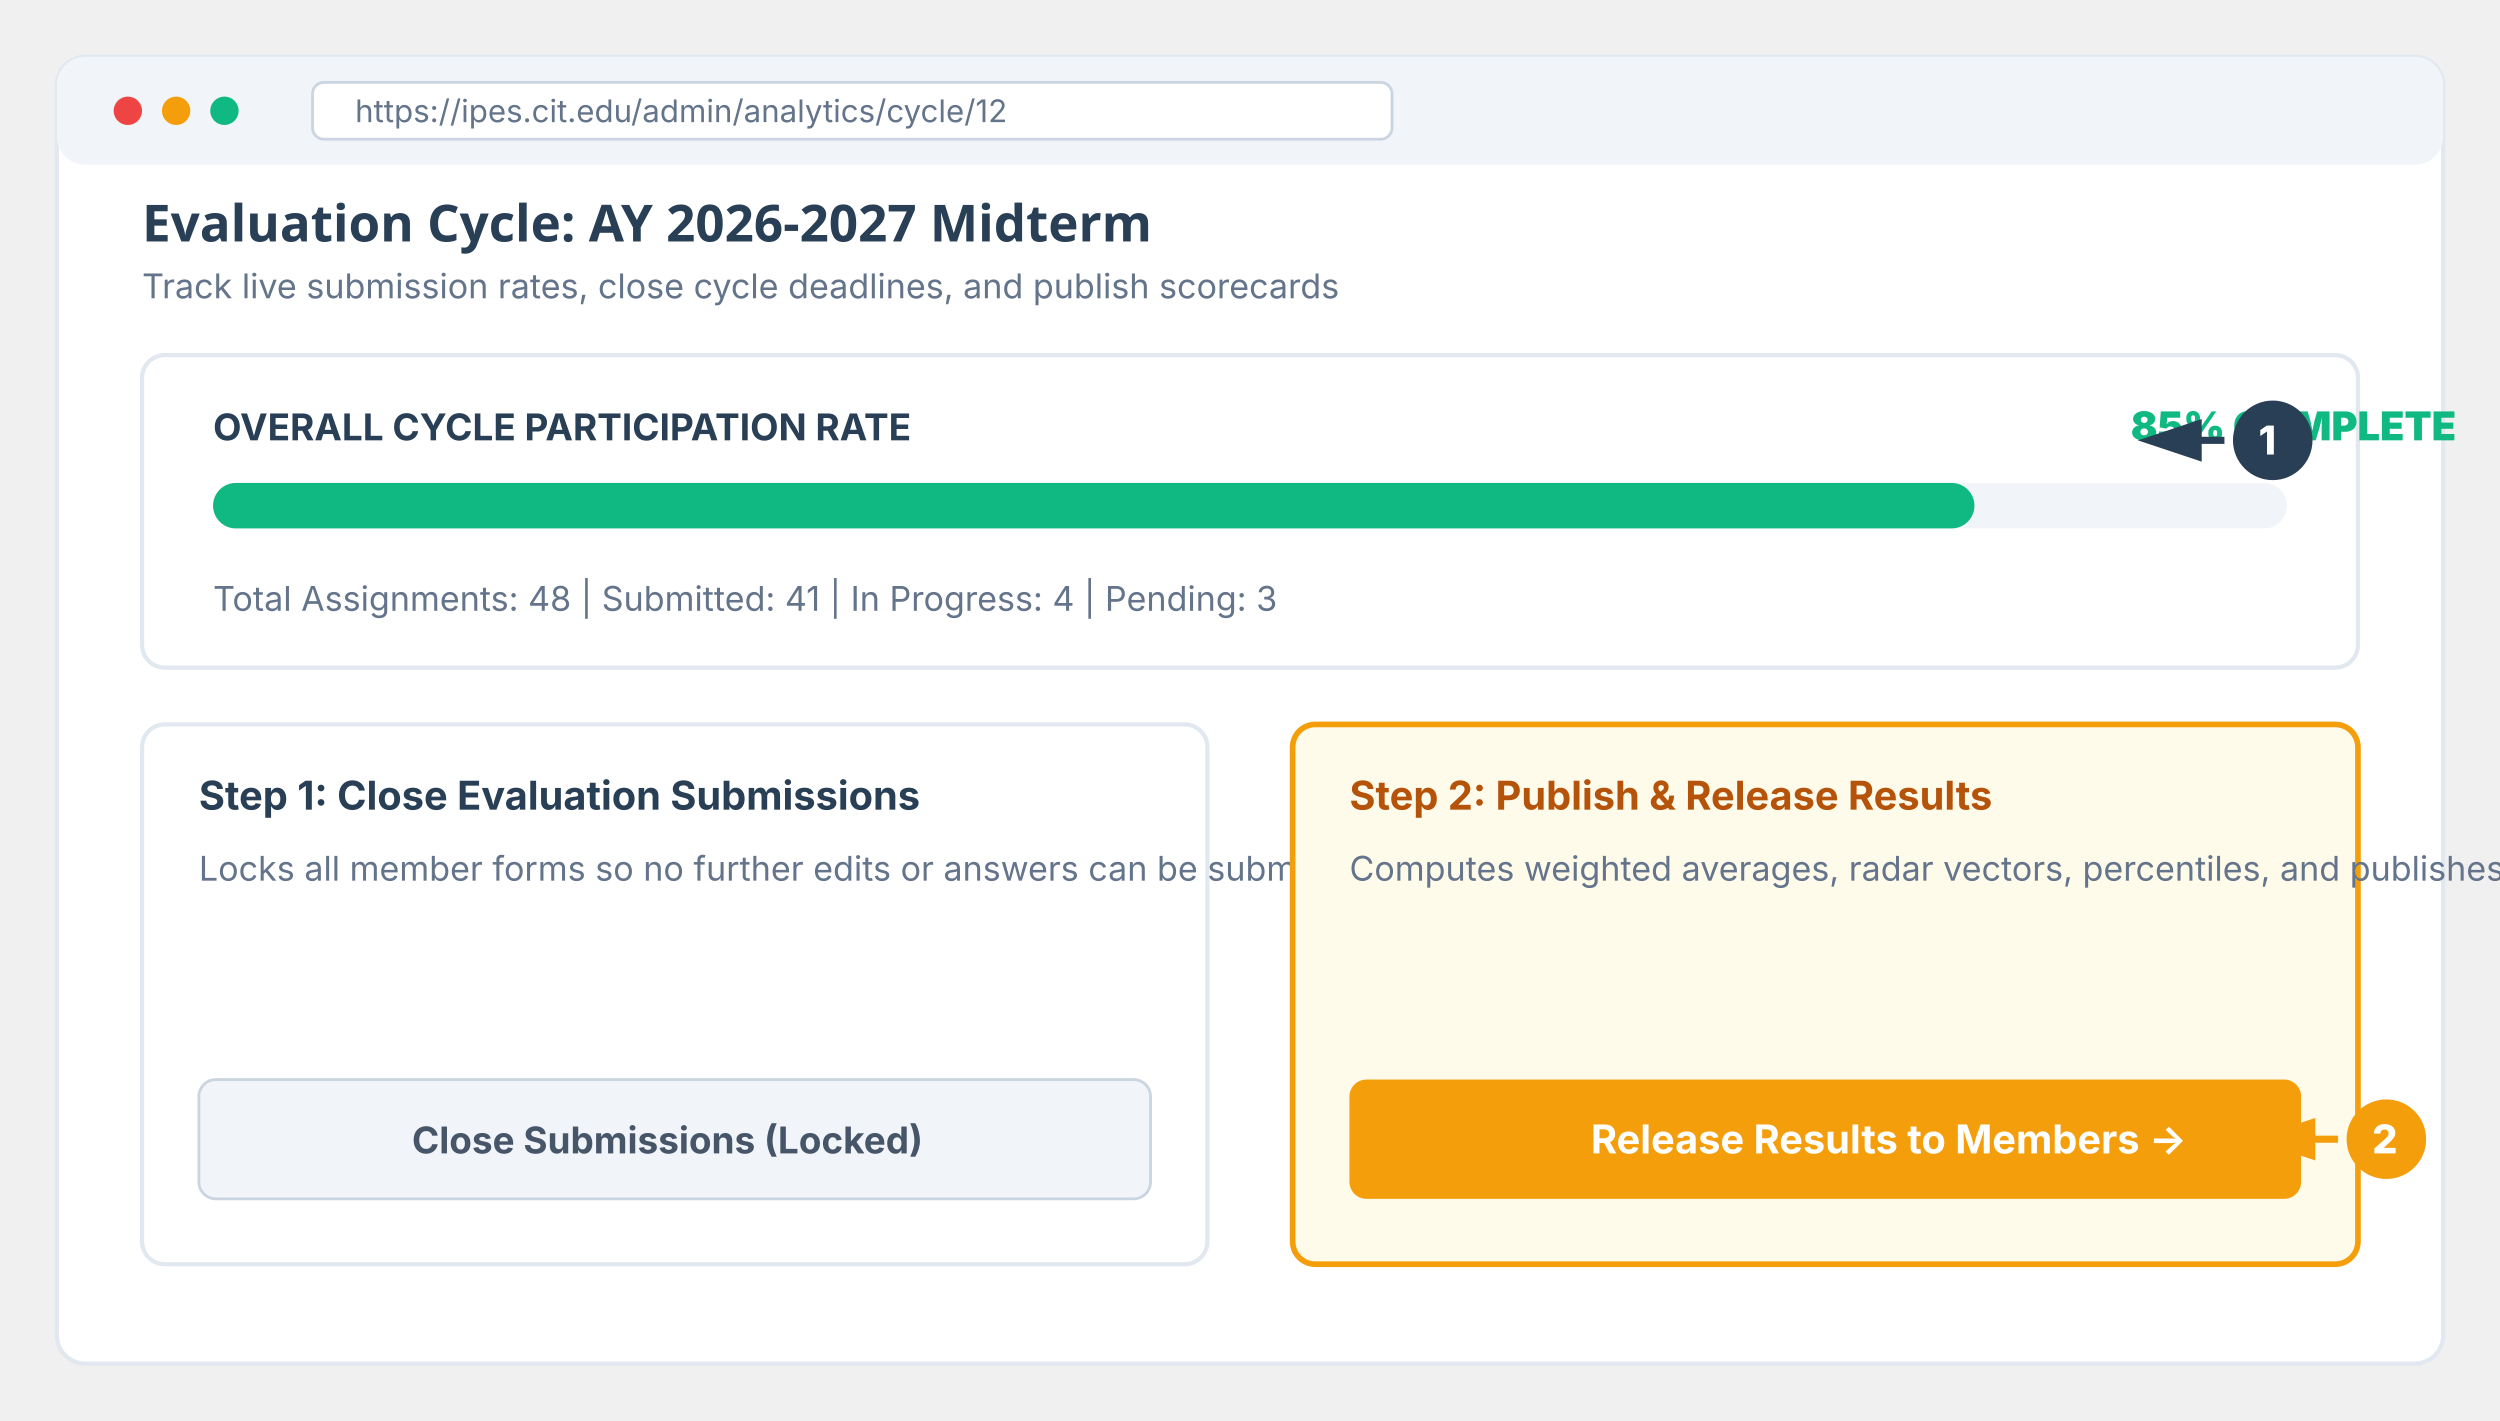
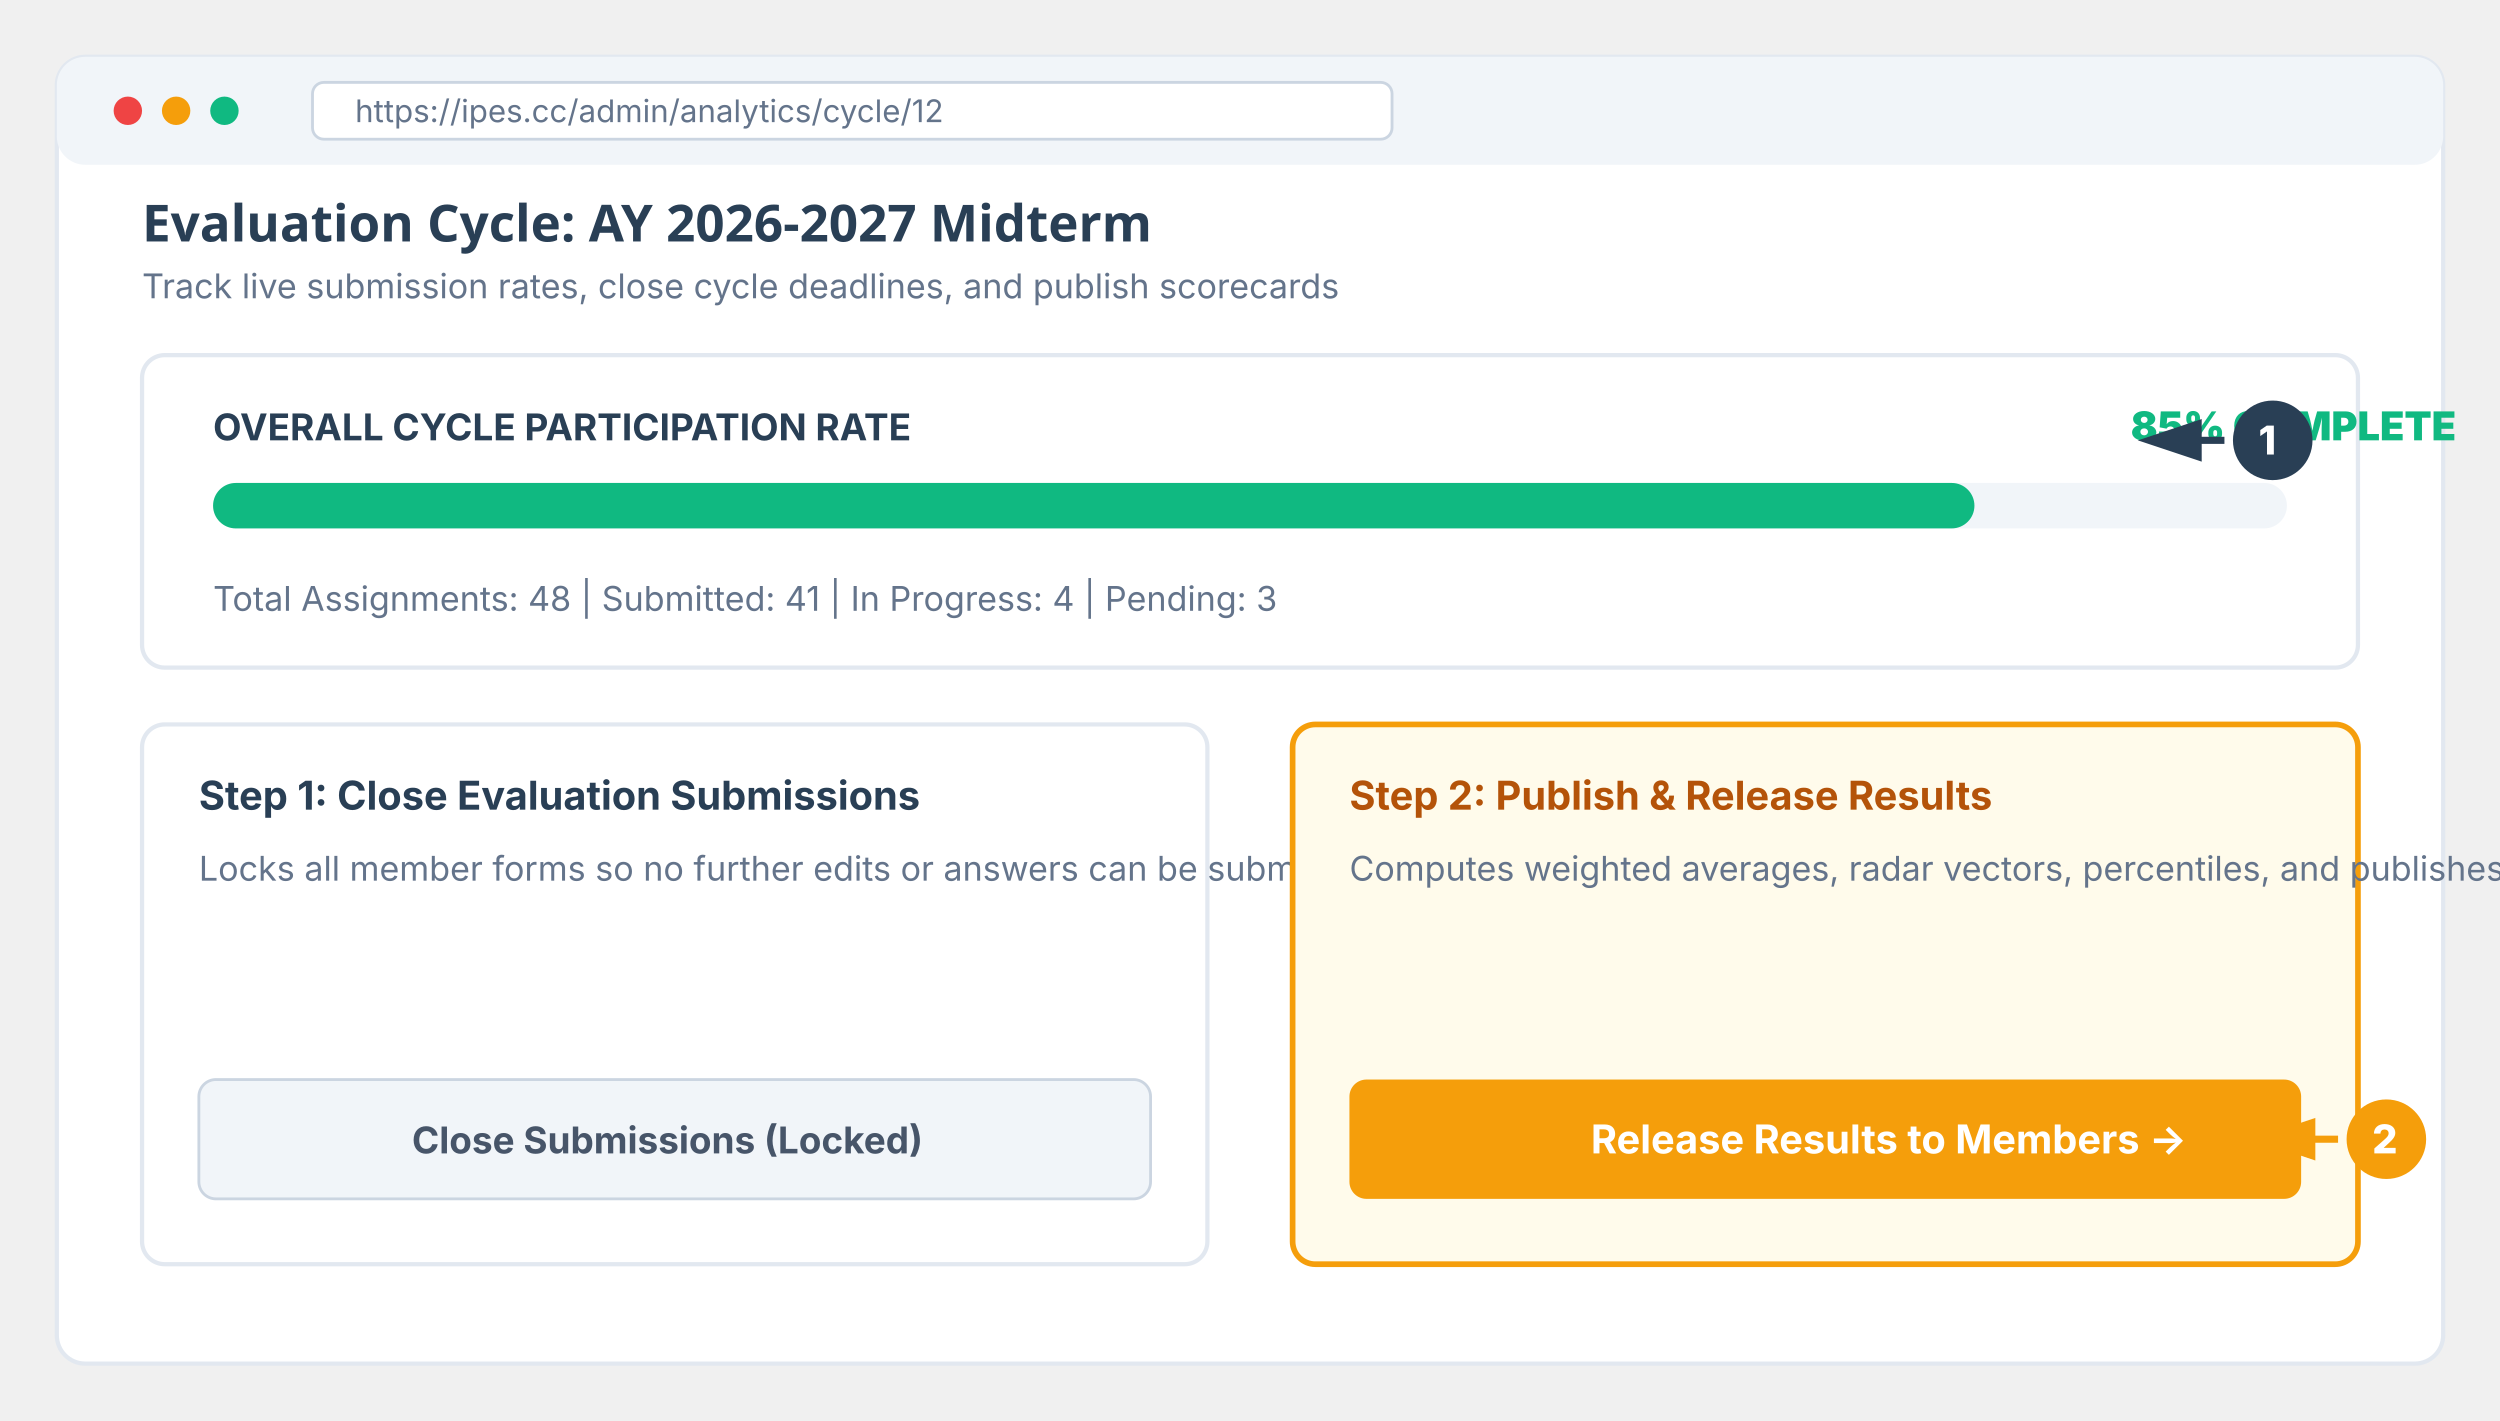
<svg xmlns="http://www.w3.org/2000/svg" viewBox="0 0 880 500" width="880" height="500" style="background:#f8fafc; border-radius:12px; font-family:'Inter',system-ui,sans-serif;">
  <defs>
    <marker id="arrow-amber-adm5" markerWidth="10" markerHeight="10" refX="6" refY="3" orient="auto">
      <path d="M0,0 L0,6 L9,3 z" fill="#f59e0b" />
    </marker>
    <marker id="arrow-navy-adm5" markerWidth="10" markerHeight="10" refX="6" refY="3" orient="auto">
      <path d="M0,0 L0,6 L9,3 z" fill="#293f55" />
    </marker>
  </defs>
  <rect x="20" y="20" width="840" height="460" rx="10" fill="#ffffff" stroke="#e2e8f0" stroke-width="1.5" />
  <rect x="20" y="20" width="840" height="38" rx="10" fill="#f1f5f9" />
  <circle cx="45" cy="39" r="5" fill="#ef4444" />
  <circle cx="62" cy="39" r="5" fill="#f59e0b" />
  <circle cx="79" cy="39" r="5" fill="#10b981" />
  <rect x="110" y="29" width="380" height="20" rx="4" fill="#ffffff" stroke="#cbd5e1" stroke-width="1" />
-   <text x="125" y="43" font-size="11" fill="#64748b">https://ipes.cit.edu/admin/analytics/cycle/12</text>
+   <text x="125" y="43" font-size="11" fill="#64748b">https://ipes.cc/admin/analytics/cycle/12</text>
  <text x="50" y="85" font-size="18" font-weight="700" fill="#293f55" font-family="'Montserrat', sans-serif">Evaluation Cycle: AY 2026-2027 Midterm</text>
  <text x="50" y="105" font-size="12" fill="#64748b">Track live submission rates, close cycle deadlines, and publish scorecards</text>
  <rect x="50" y="125" width="780" height="110" rx="8" fill="#ffffff" stroke="#e2e8f0" stroke-width="1.5" />
  <text x="75" y="155" font-size="13" font-weight="700" fill="#293f55">OVERALL CYCLE PARTICIPATION RATE</text>
  <text x="750" y="155" font-size="14" font-weight="900" fill="#10b981">85% COMPLETE</text>
  <rect x="75" y="170" width="730" height="16" rx="8" fill="#f1f5f9" />
  <rect x="75" y="170" width="620" height="16" rx="8" fill="#10b981" />
  <text x="75" y="215" font-size="12" fill="#64748b">Total Assignments: 48 | Submitted: 41 | In Progress: 4 | Pending: 3</text>
  <rect x="50" y="255" width="375" height="190" rx="8" fill="#ffffff" stroke="#e2e8f0" stroke-width="1.5" />
  <text x="70" y="285" font-size="14" font-weight="700" fill="#293f55">Step 1: Close Evaluation Submissions</text>
  <text x="70" y="310" font-size="12" fill="#64748b">Locks all member forms so no further edits or answers can be submitted after the deadline.</text>
  <rect x="70" y="380" width="335" height="42" rx="6" fill="#f1f5f9" stroke="#cbd5e1" stroke-width="1" />
  <text x="145" y="406" font-size="13" font-weight="700" fill="#475569">Close Submissions (Locked)</text>
  <rect x="455" y="255" width="375" height="190" rx="8" fill="#fffbeb" stroke="#f59e0b" stroke-width="2" />
  <text x="475" y="285" font-size="14" font-weight="700" fill="#b45309">Step 2: Publish &amp; Release Results</text>
  <text x="475" y="310" font-size="12" fill="#64748b">Computes weighted averages, radar vectors, percentiles, and publishes scorecards to officers.</text>
  <rect id="btn-release" x="475" y="380" width="335" height="42" rx="6" fill="#f59e0b" />
  <text x="560" y="406" font-size="14" font-weight="700" fill="#ffffff">Release Results to Members →</text>
  <circle cx="800" cy="155" r="14" fill="#293f55" />
  <text x="795" y="160" font-size="14" font-weight="800" fill="#ffffff">1</text>
  <path d="M 783 155 L 760 155" fill="none" stroke="#293f55" stroke-width="2.5" marker-end="url(#arrow-navy-adm5)" />
  <circle cx="840" cy="401" r="14" fill="#f59e0b" />
  <text x="835" y="406" font-size="14" font-weight="800" fill="#ffffff">2</text>
  <path d="M 823 401 L 800 401" fill="none" stroke="#f59e0b" stroke-width="2.5" marker-end="url(#arrow-amber-adm5)" />
</svg>
